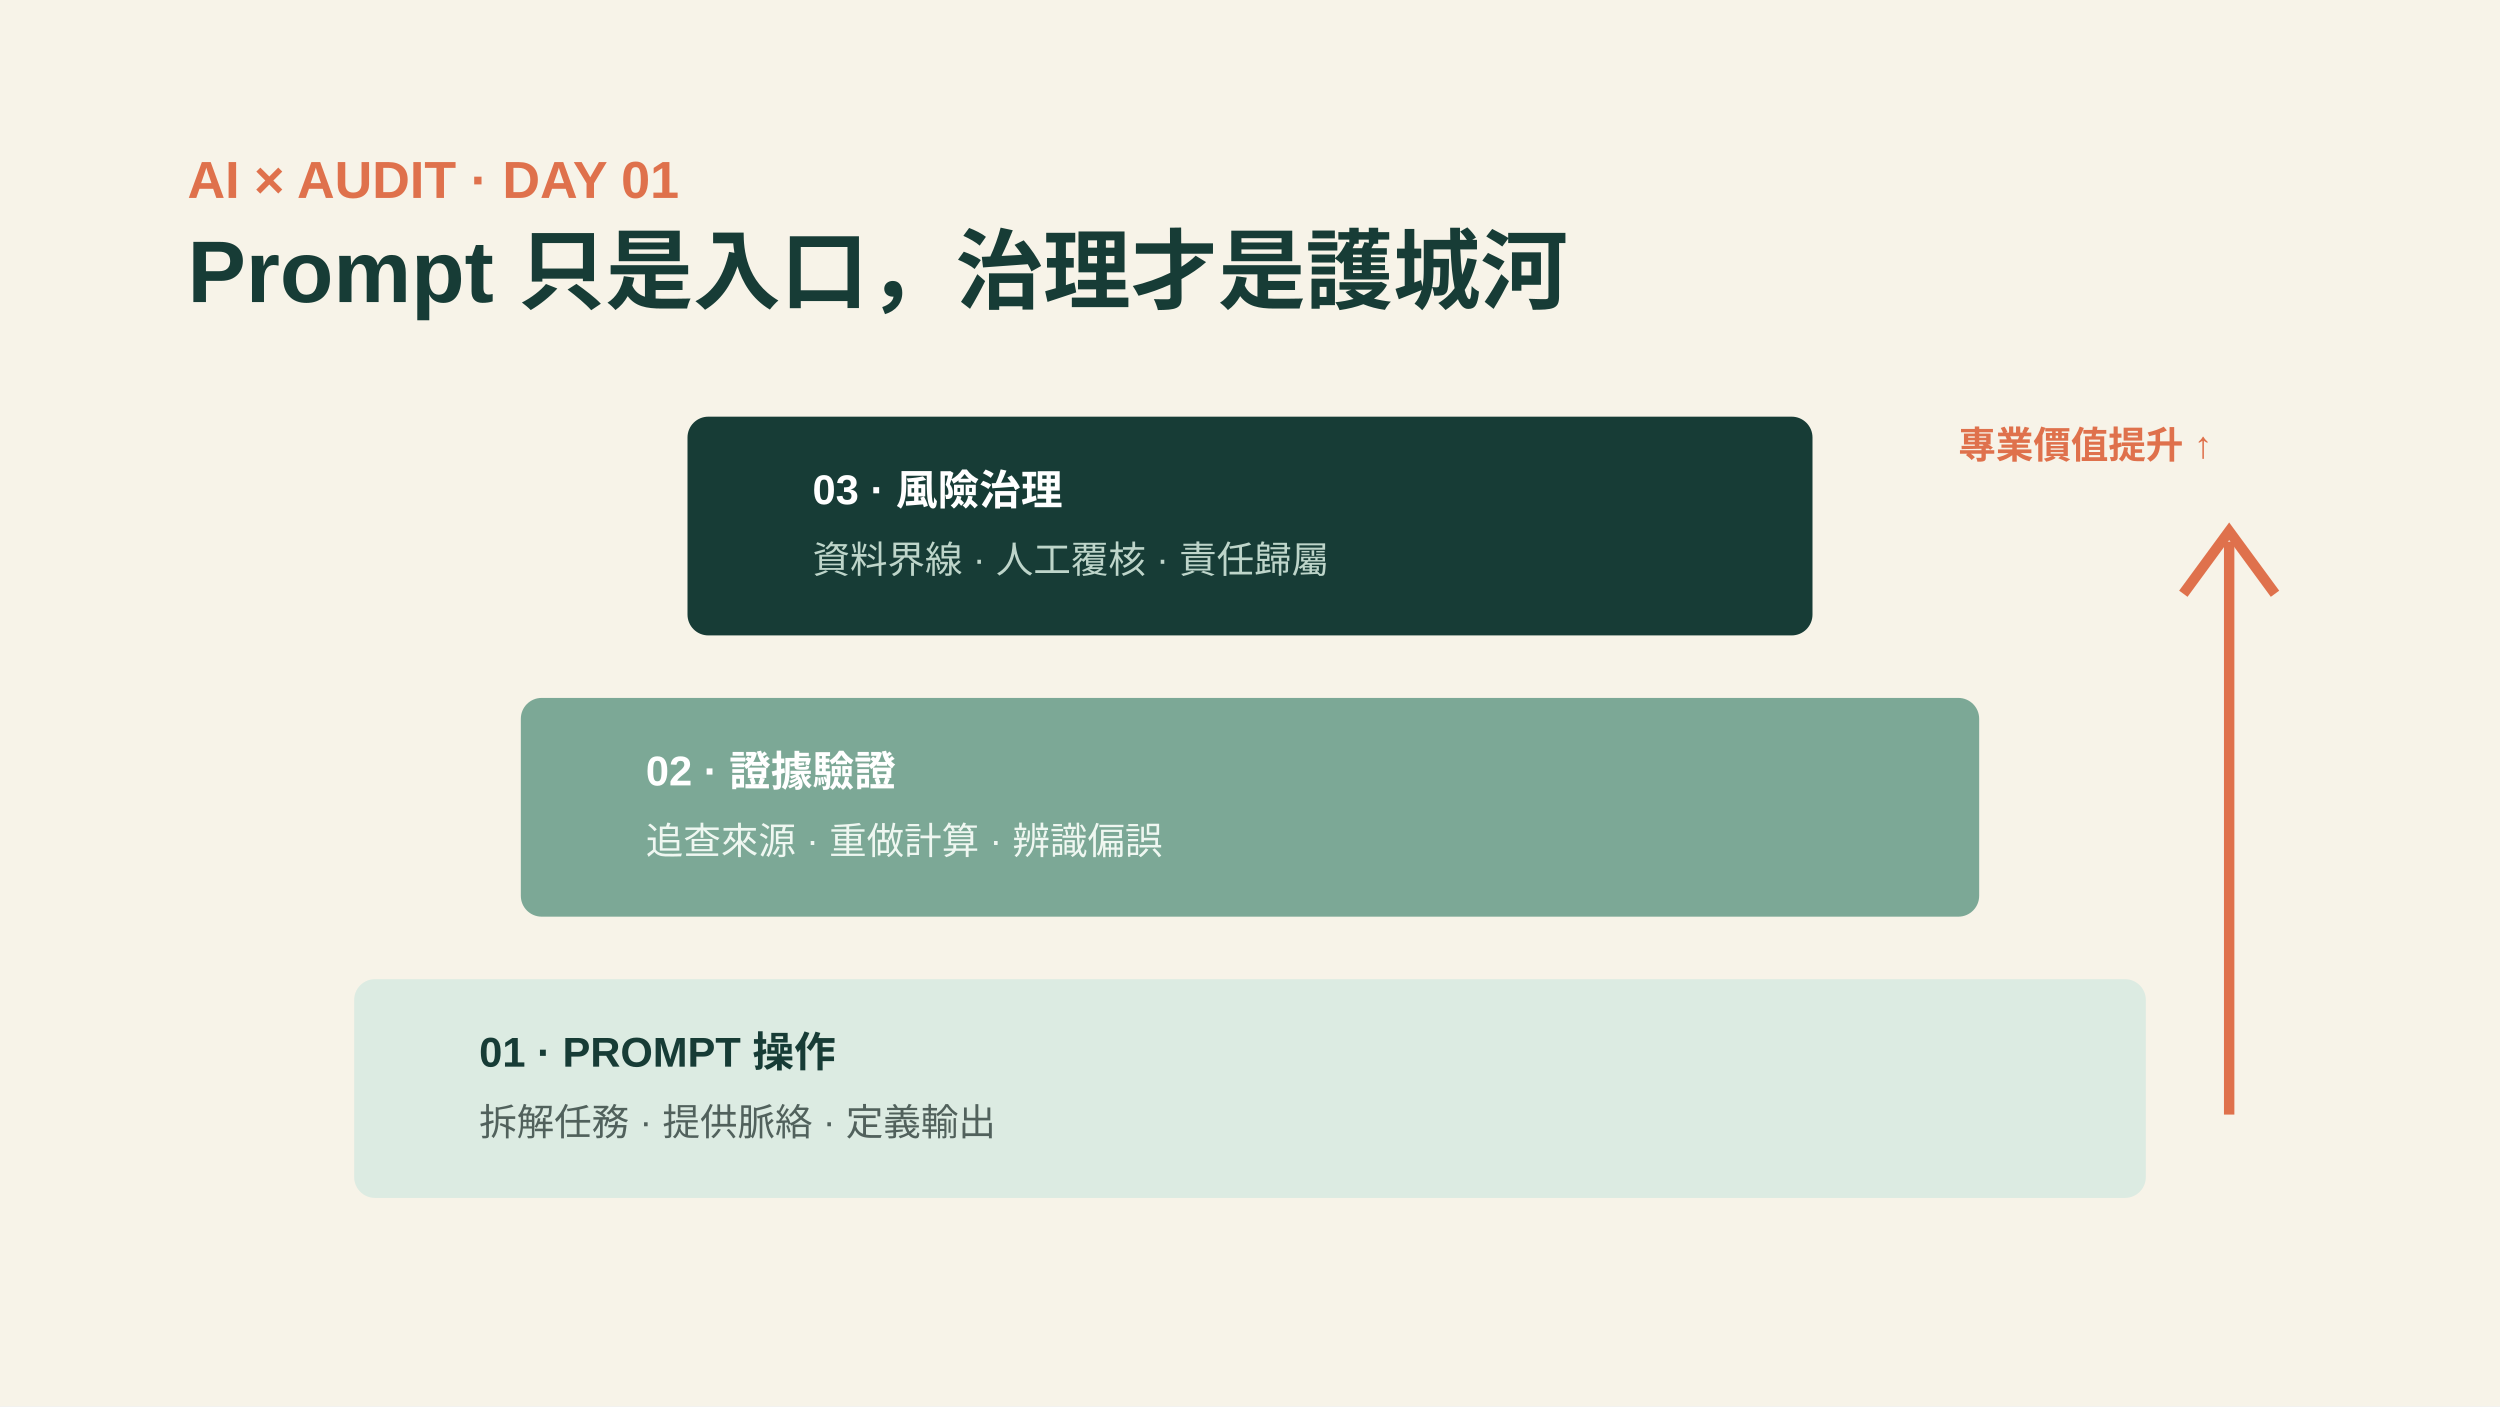
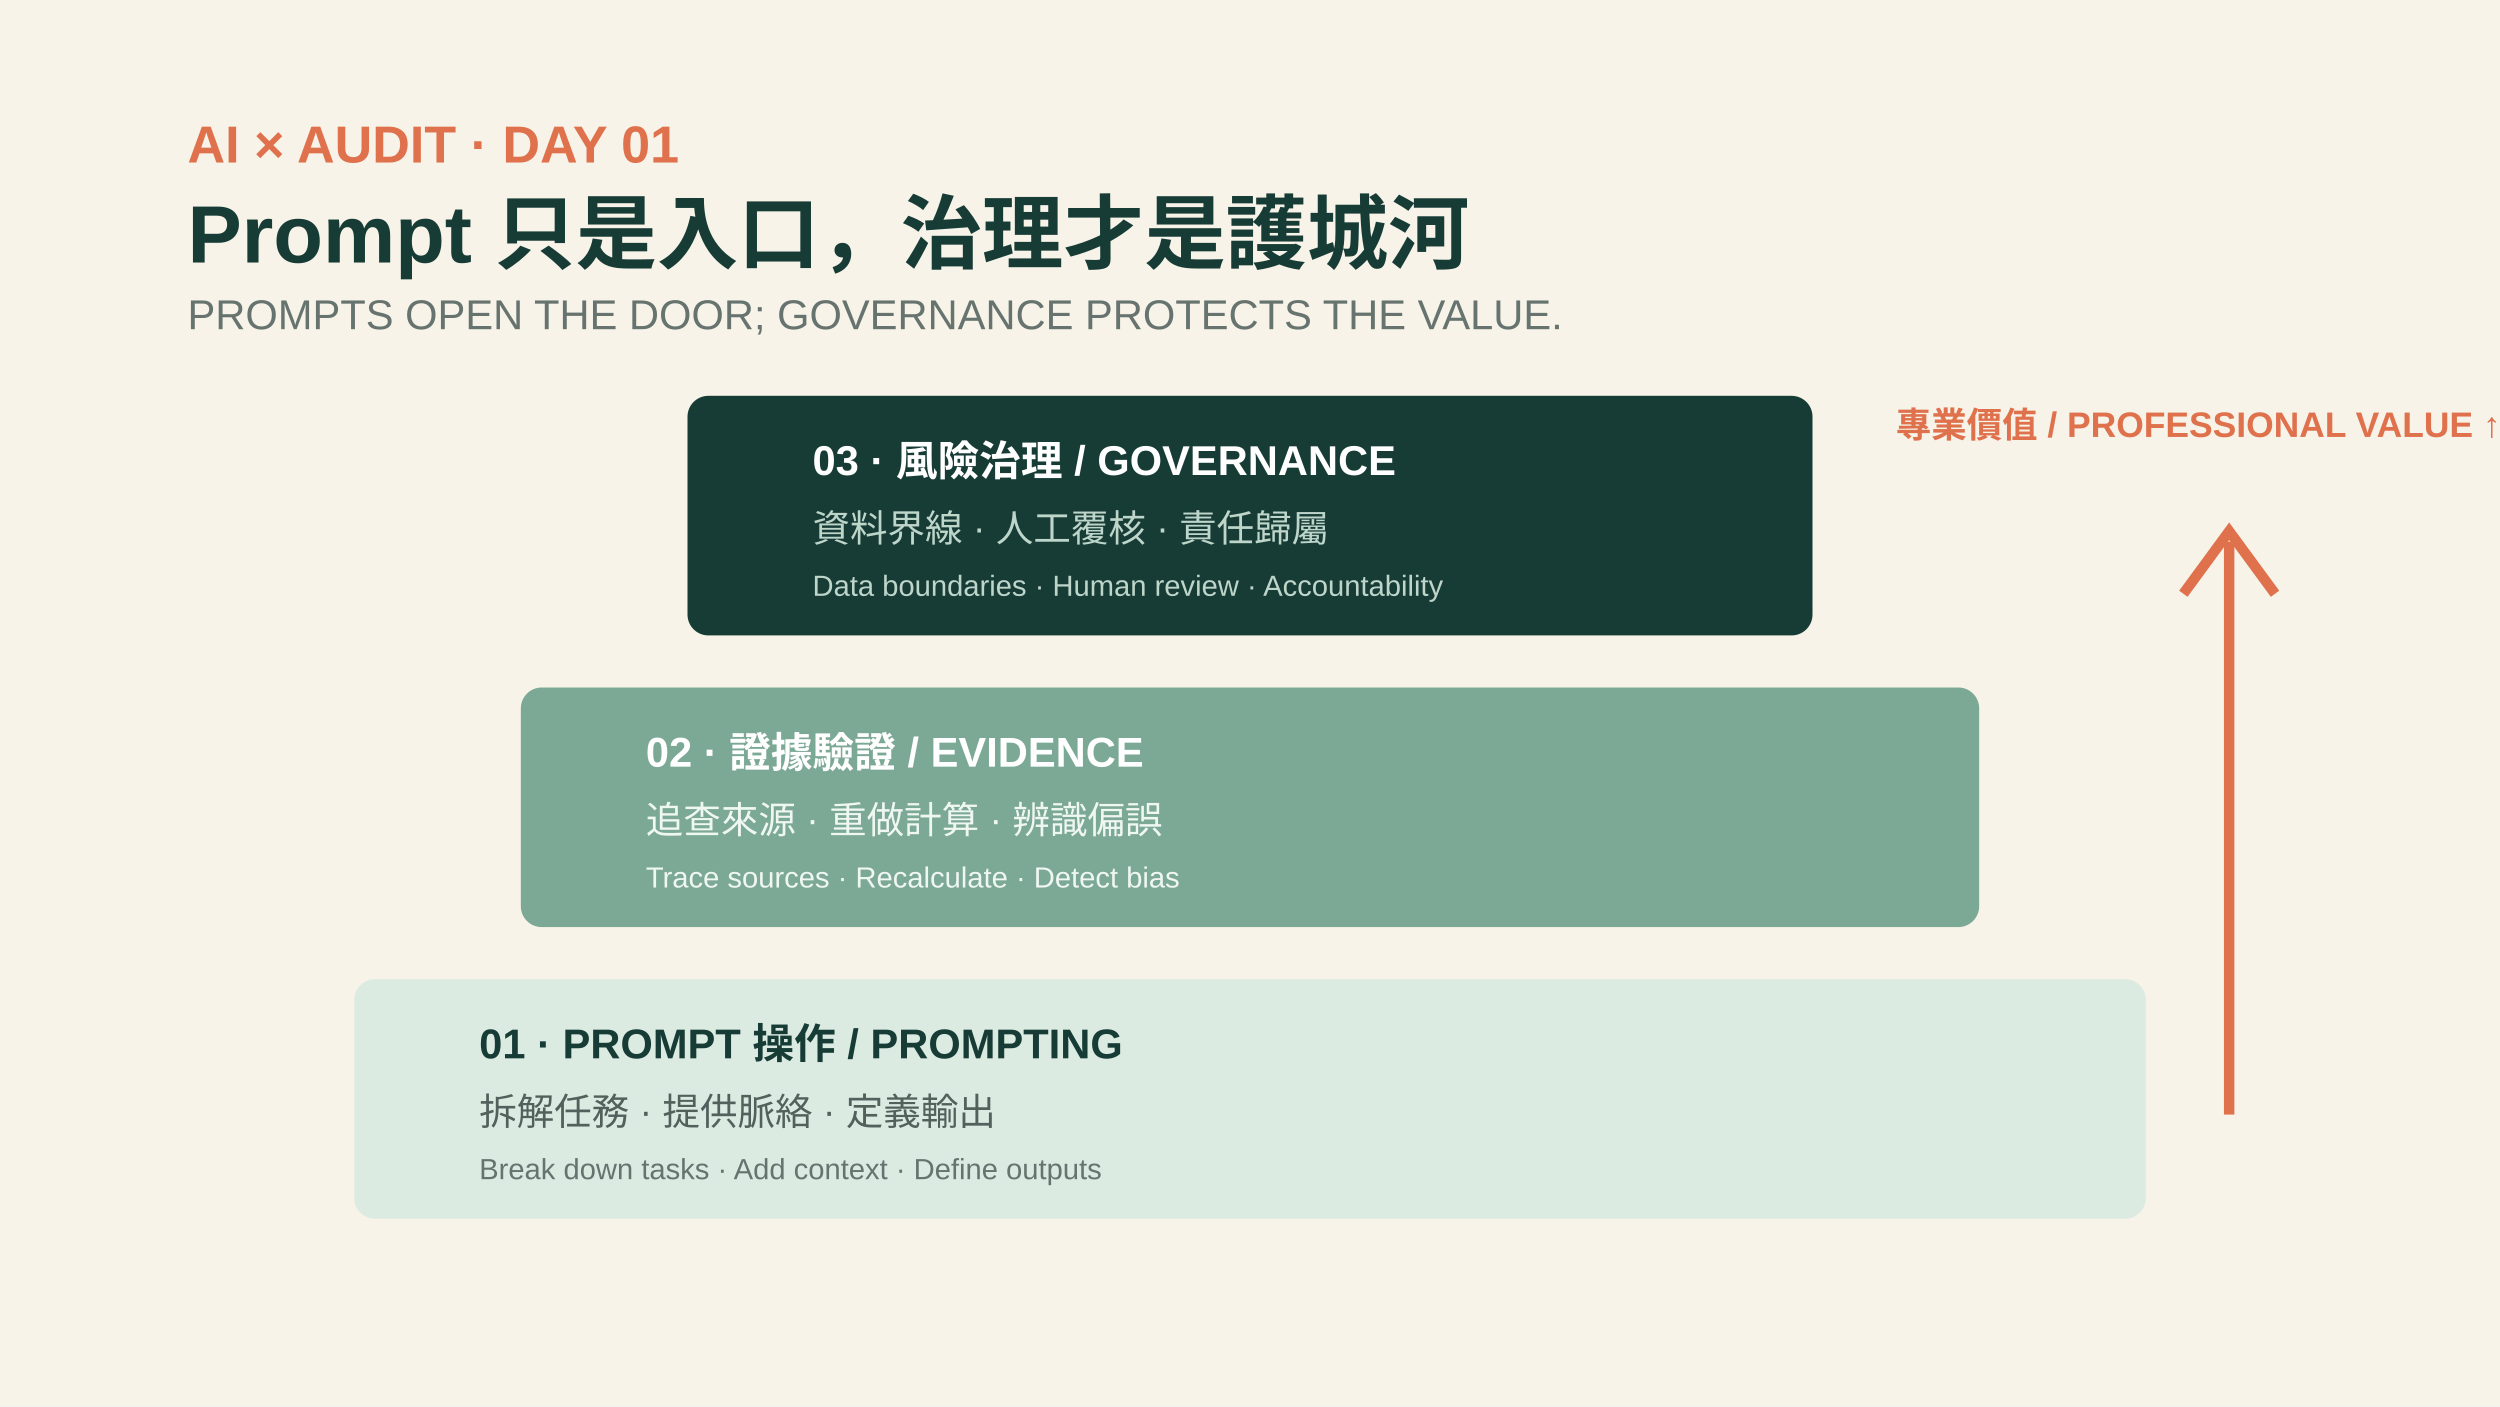
<svg xmlns="http://www.w3.org/2000/svg" viewBox="0 0 1200 675" role="img" aria-labelledby="title desc">
  <rect width="1200" height="675" fill="#f7f3e8" />
-   <text x="90" y="95" font-family="Arial,'Noto Sans TC',sans-serif" font-size="25" font-weight="700" fill="#df714c">AI × AUDIT · DAY 01</text>
-   <text x="90" y="145" font-family="Arial,'Noto Serif TC',serif" font-size="42" font-weight="700" fill="#173c36">Prompt 只是入口，治理才是護城河</text>
-   <rect x="170" y="470" width="860" height="105" rx="10" fill="#dcebe2" />
-   <text x="230" y="512" font-family="Arial,'Noto Sans TC',sans-serif" font-size="20" font-weight="700" fill="#173c36">01 · PROMPT 操作</text>
-   <text x="230" y="545" font-family="Arial,'Noto Sans TC',sans-serif" font-size="18" fill="#51615c">拆解任務 · 提供脈絡 · 定義輸出</text>
-   <rect x="250" y="335" width="700" height="105" rx="10" fill="#7ca896" />
-   <text x="310" y="377" font-family="Arial,'Noto Sans TC',sans-serif" font-size="20" font-weight="700" fill="#fff">02 · 證據驗證</text>
-   <text x="310" y="410" font-family="Arial,'Noto Sans TC',sans-serif" font-size="18" fill="#eff7f1">追查來源 · 重做計算 · 辨識偏誤</text>
-   <rect x="330" y="200" width="540" height="105" rx="10" fill="#173c36" />
-   <text x="390" y="242" font-family="Arial,'Noto Sans TC',sans-serif" font-size="20" font-weight="700" fill="#fff">03 · 風險治理</text>
-   <text x="390" y="275" font-family="Arial,'Noto Sans TC',sans-serif" font-size="18" fill="#bed5ca">資料界線 · 人工覆核 · 責任歸屬</text>
-   <path d="M1070 535V260" stroke="#df714c" stroke-width="5" />
-   <path d="M1048 285l22-30 22 30" fill="none" stroke="#df714c" stroke-width="5" />
-   <text x="940" y="220" font-family="Arial,'Noto Sans TC',sans-serif" font-size="18" font-weight="700" fill="#df714c">專業價值提升 ↑</text>
+   <g font-family="Arial,'Noto Sans TC',sans-serif">
+     <text x="90" y="78" font-size="25" font-weight="700" fill="#df714c">AI × AUDIT · DAY 01</text>
+     <text x="90" y="126" font-size="39" font-weight="700" fill="#173c36">Prompt 只是入口，治理才是護城河</text>
+     <text x="90" y="158" font-size="20" fill="#66736f">PROMPTS OPEN THE DOOR; GOVERNANCE PROTECTS THE VALUE.</text>
+     <rect x="170" y="470" width="860" height="115" rx="10" fill="#dcebe2" />
+     <text x="230" y="508" font-size="20" font-weight="700" fill="#173c36">01 · PROMPT 操作 / PROMPTING</text>
+     <text x="230" y="540" font-size="18" fill="#51615c">拆解任務 · 提供脈絡 · 定義輸出</text>
+     <text x="230" y="566" font-size="14" fill="#66736f">Break down tasks · Add context · Define outputs</text>
+     <rect x="250" y="330" width="700" height="115" rx="10" fill="#7ca896" />
+     <text x="310" y="368" font-size="20" font-weight="700" fill="#fff">02 · 證據驗證 / EVIDENCE</text>
+     <text x="310" y="400" font-size="18" fill="#eff7f1">追查來源 · 重做計算 · 辨識偏誤</text>
+     <text x="310" y="426" font-size="14" fill="#eff7f1">Trace sources · Recalculate · Detect bias</text>
+     <rect x="330" y="190" width="540" height="115" rx="10" fill="#173c36" />
+     <text x="390" y="228" font-size="20" font-weight="700" fill="#fff">03 · 風險治理 / GOVERNANCE</text>
+     <text x="390" y="260" font-size="18" fill="#bed5ca">資料界線 · 人工覆核 · 責任歸屬</text>
+     <text x="390" y="286" font-size="14" fill="#bed5ca">Data boundaries · Human review · Accountability</text>
+     <path d="M1070 535V260" stroke="#df714c" stroke-width="5" />
+     <path d="M1048 285l22-30 22 30" fill="none" stroke="#df714c" stroke-width="5" />
+     <text x="910" y="210" font-size="17" font-weight="700" fill="#df714c">專業價值 / PROFESSIONAL VALUE ↑</text>
+   </g>
</svg>
